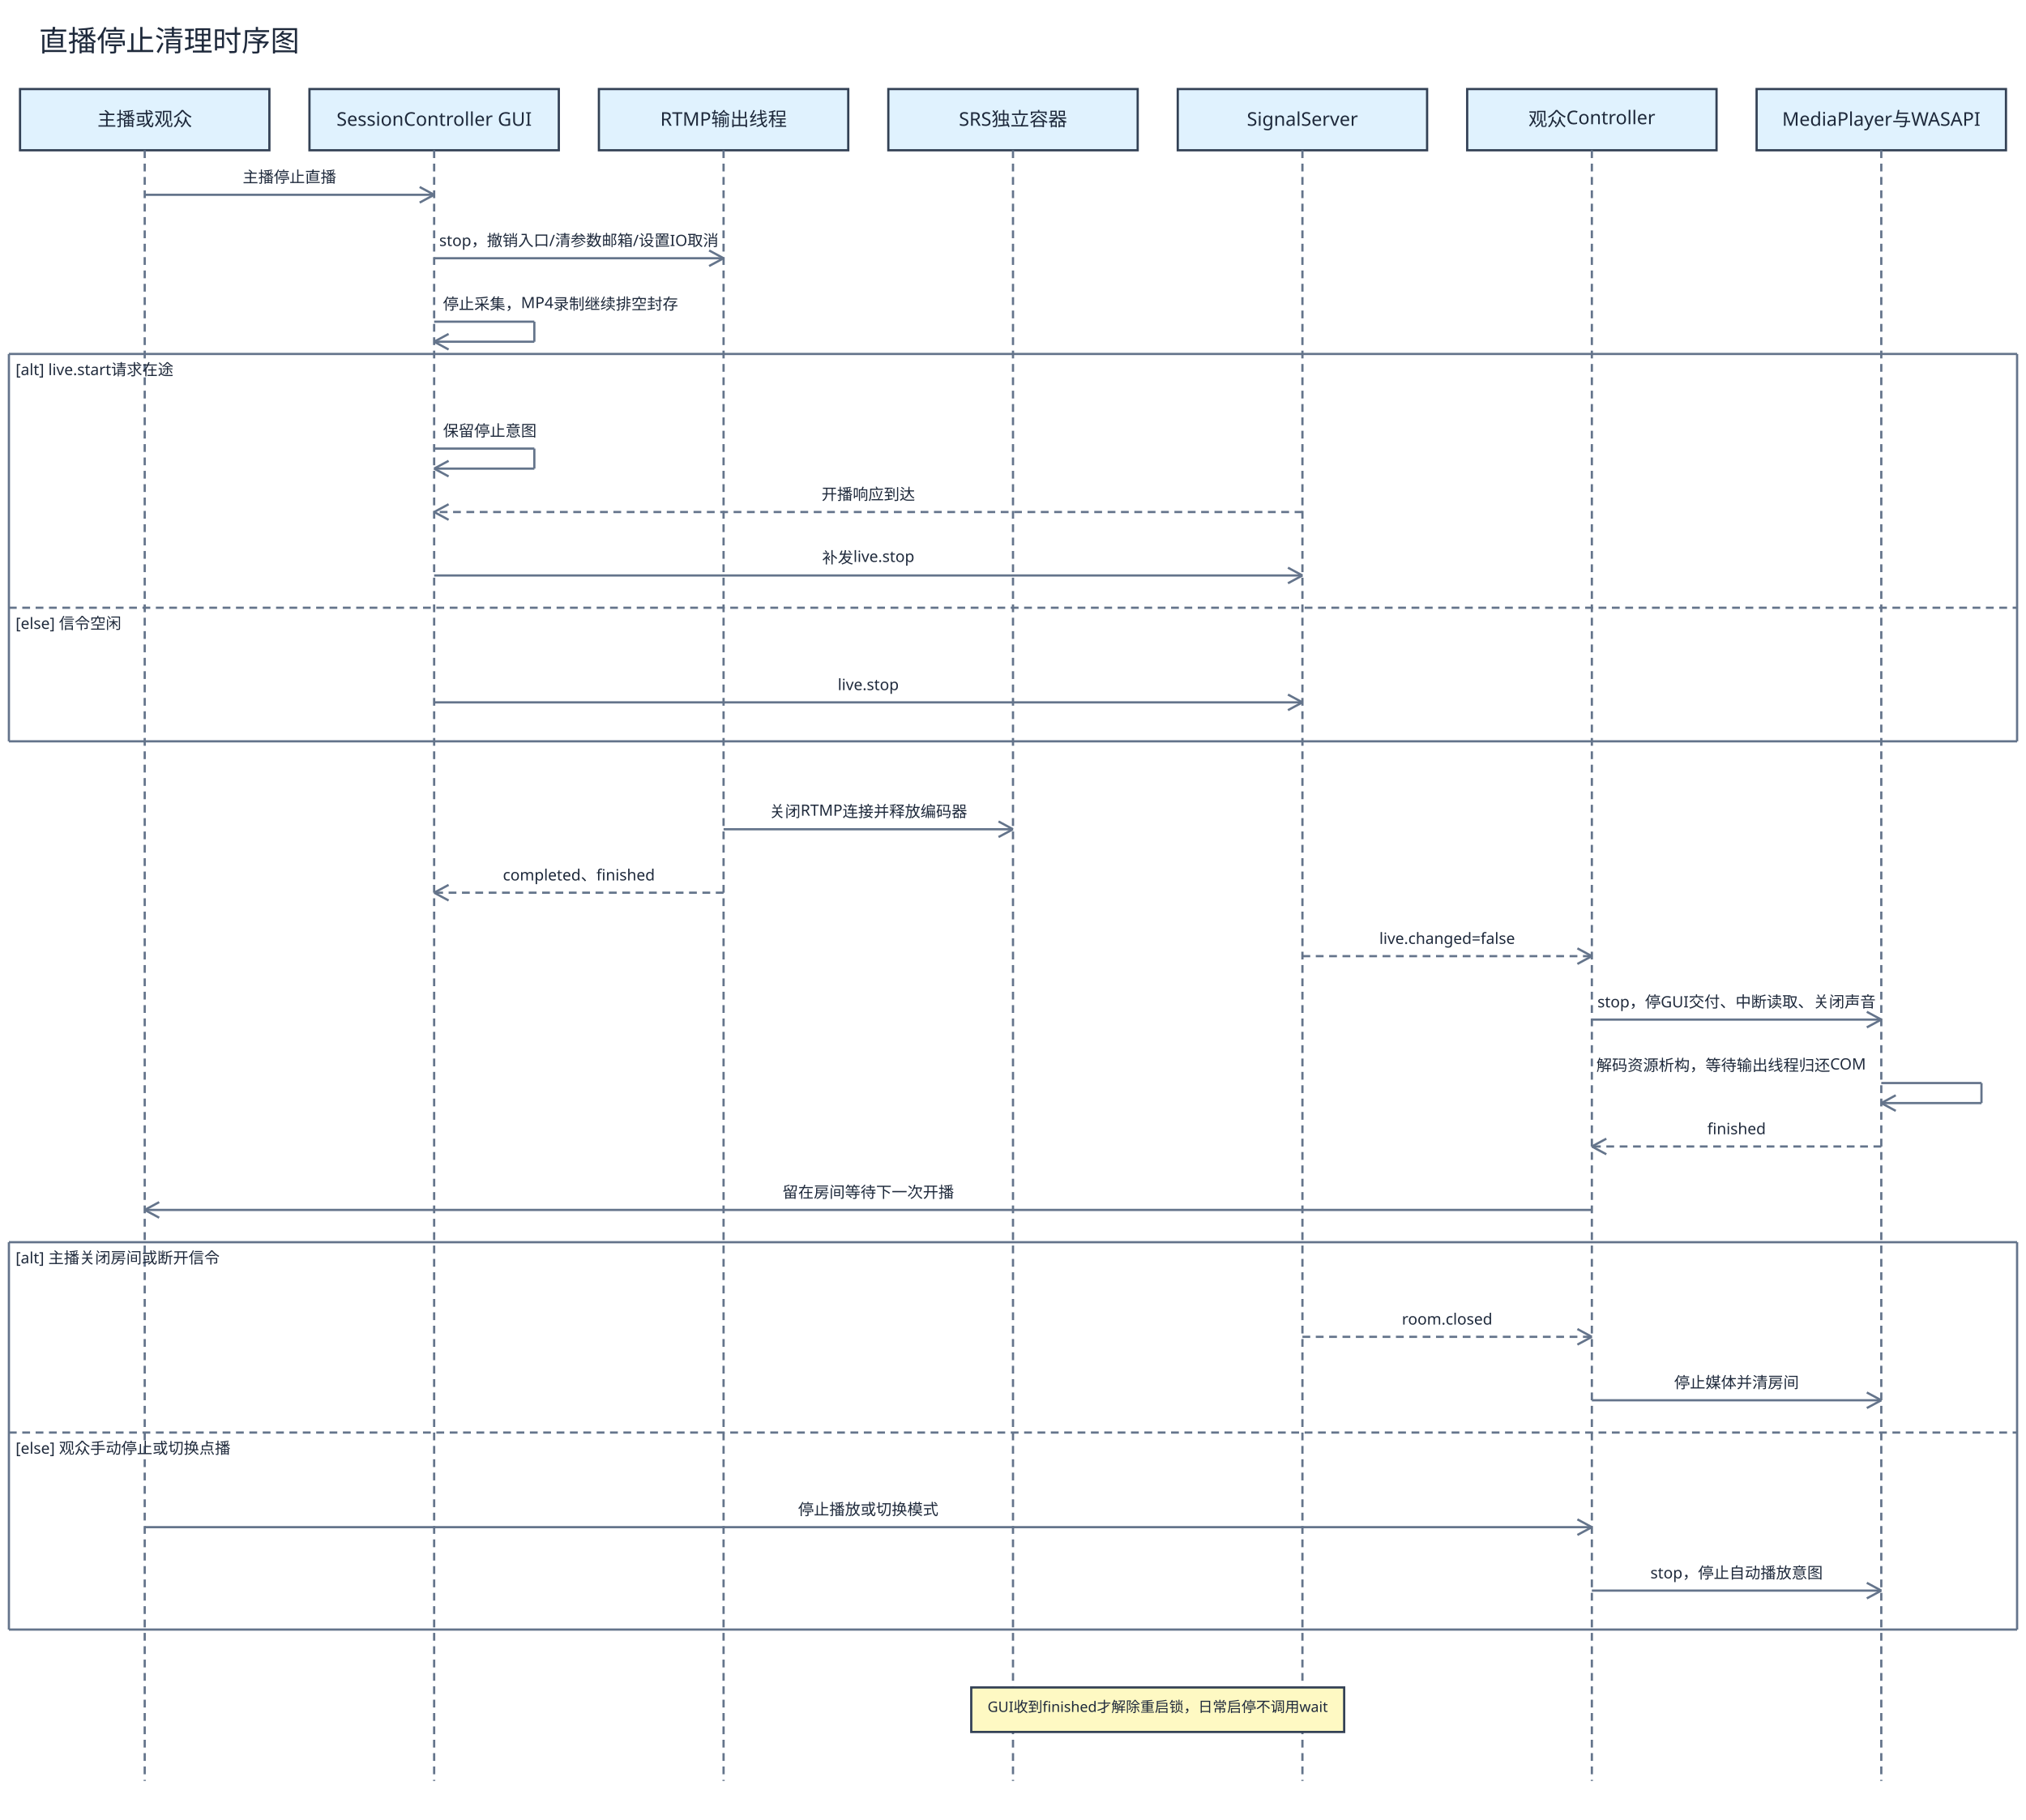
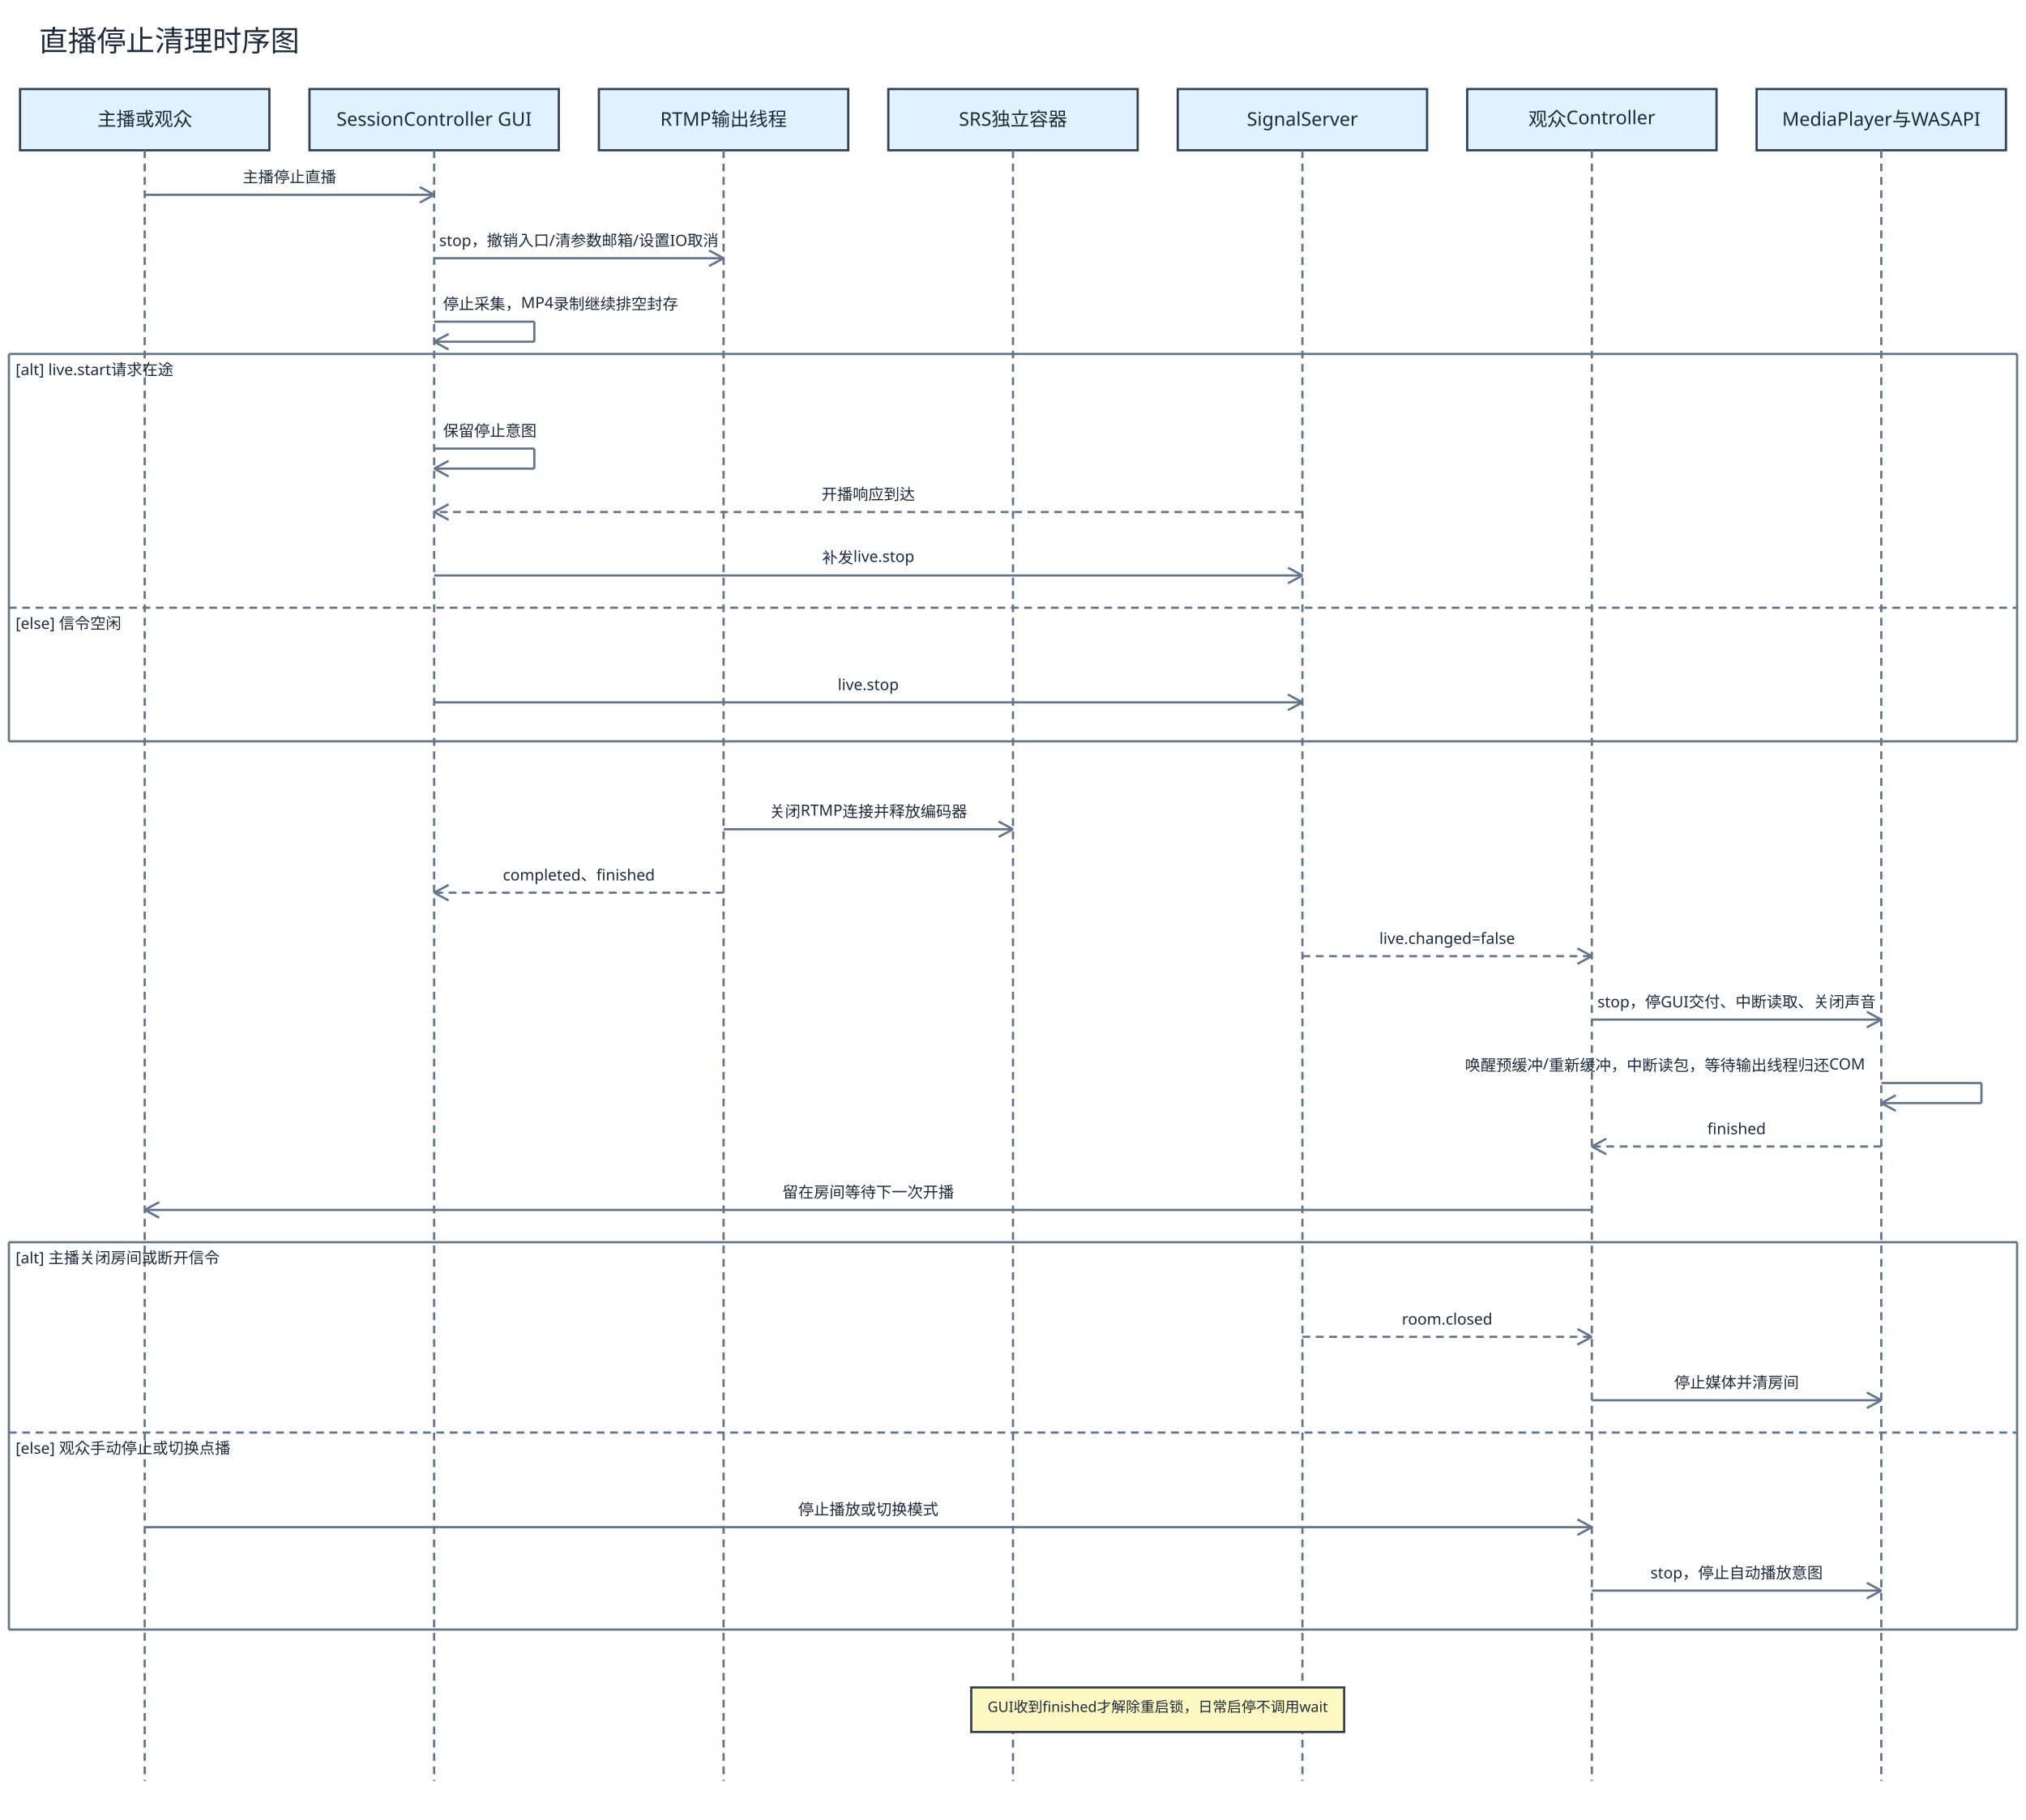
<svg xmlns="http://www.w3.org/2000/svg" width="1820" height="1635" viewBox="0 0 1820 1635">
  <text x="35" y="46" fill="#1e293b" font-family="Microsoft YaHei, sans-serif" font-size="26" text-anchor="start">直播停止清理时序图</text>
  <rect x="18.0" y="80" width="224" height="55" fill="#e0f2fe" stroke="#334155" stroke-width="2" />
  <text x="130.0" y="113" fill="#1e293b" font-family="Microsoft YaHei, sans-serif" font-size="17" text-anchor="middle">主播或观众</text>
  <line x1="130.0" y1="135" x2="130.0" y2="1600" stroke="#64748b" stroke-width="2" stroke-dasharray="7 5" />
  <rect x="278.0" y="80" width="224" height="55" fill="#e0f2fe" stroke="#334155" stroke-width="2" />
  <text x="390.0" y="113" fill="#1e293b" font-family="Microsoft YaHei, sans-serif" font-size="17" text-anchor="middle">SessionController GUI</text>
  <line x1="390.0" y1="135" x2="390.0" y2="1600" stroke="#64748b" stroke-width="2" stroke-dasharray="7 5" />
  <rect x="538.0" y="80" width="224" height="55" fill="#e0f2fe" stroke="#334155" stroke-width="2" />
  <text x="650.0" y="113" fill="#1e293b" font-family="Microsoft YaHei, sans-serif" font-size="17" text-anchor="middle">RTMP输出线程</text>
  <line x1="650.0" y1="135" x2="650.0" y2="1600" stroke="#64748b" stroke-width="2" stroke-dasharray="7 5" />
  <rect x="798.0" y="80" width="224" height="55" fill="#e0f2fe" stroke="#334155" stroke-width="2" />
  <text x="910.0" y="113" fill="#1e293b" font-family="Microsoft YaHei, sans-serif" font-size="17" text-anchor="middle">SRS独立容器</text>
  <line x1="910.0" y1="135" x2="910.0" y2="1600" stroke="#64748b" stroke-width="2" stroke-dasharray="7 5" />
  <rect x="1058.0" y="80" width="224" height="55" fill="#e0f2fe" stroke="#334155" stroke-width="2" />
  <text x="1170.0" y="113" fill="#1e293b" font-family="Microsoft YaHei, sans-serif" font-size="17" text-anchor="middle">SignalServer</text>
  <line x1="1170.0" y1="135" x2="1170.0" y2="1600" stroke="#64748b" stroke-width="2" stroke-dasharray="7 5" />
  <rect x="1318.0" y="80" width="224" height="55" fill="#e0f2fe" stroke="#334155" stroke-width="2" />
  <text x="1430.0" y="113" fill="#1e293b" font-family="Microsoft YaHei, sans-serif" font-size="17" text-anchor="middle">观众Controller</text>
  <line x1="1430.0" y1="135" x2="1430.0" y2="1600" stroke="#64748b" stroke-width="2" stroke-dasharray="7 5" />
  <rect x="1578.0" y="80" width="224" height="55" fill="#e0f2fe" stroke="#334155" stroke-width="2" />
  <text x="1690.0" y="113" fill="#1e293b" font-family="Microsoft YaHei, sans-serif" font-size="17" text-anchor="middle">MediaPlayer与WASAPI</text>
  <line x1="1690.0" y1="135" x2="1690.0" y2="1600" stroke="#64748b" stroke-width="2" stroke-dasharray="7 5" />
  <line x1="130.0" y1="175" x2="390.0" y2="175" stroke="#64748b" stroke-width="2" />
  <line x1="390.0" y1="175" x2="377.0" y2="182.0" stroke="#64748b" stroke-width="2" />
  <line x1="390.0" y1="175" x2="377.0" y2="168.0" stroke="#64748b" stroke-width="2" />
  <text x="260.0" y="164" fill="#1e293b" font-family="Microsoft YaHei, sans-serif" font-size="14" text-anchor="middle">主播停止直播</text>
  <line x1="390.0" y1="232" x2="650.0" y2="232" stroke="#64748b" stroke-width="2" />
  <line x1="650.0" y1="232" x2="637.0" y2="239.0" stroke="#64748b" stroke-width="2" />
  <line x1="650.0" y1="232" x2="637.0" y2="225.0" stroke="#64748b" stroke-width="2" />
  <text x="520.0" y="221" fill="#1e293b" font-family="Microsoft YaHei, sans-serif" font-size="14" text-anchor="middle">stop，撤销入口/清参数邮箱/设置IO取消</text>
  <line x1="390.0" y1="289" x2="480.0" y2="289" stroke="#64748b" stroke-width="2" />
  <line x1="480.0" y1="289" x2="480.0" y2="307" stroke="#64748b" stroke-width="2" />
  <line x1="480.0" y1="307" x2="390.0" y2="307" stroke="#64748b" stroke-width="2" />
  <line x1="390.0" y1="307" x2="403.0" y2="300.0" stroke="#64748b" stroke-width="2" />
  <line x1="390.0" y1="307" x2="403.0" y2="314.0" stroke="#64748b" stroke-width="2" />
  <text x="398.0" y="278" fill="#1e293b" font-family="Microsoft YaHei, sans-serif" font-size="14" text-anchor="start">停止采集，MP4录制继续排空封存</text>
  <text x="14" y="337" fill="#1e293b" font-family="Microsoft YaHei, sans-serif" font-size="14" text-anchor="start">[alt] live.start请求在途</text>
  <line x1="8" y1="318" x2="1812" y2="318" stroke="#64748b" stroke-width="2" />
  <line x1="390.0" y1="403" x2="480.0" y2="403" stroke="#64748b" stroke-width="2" />
  <line x1="480.0" y1="403" x2="480.0" y2="421" stroke="#64748b" stroke-width="2" />
  <line x1="480.0" y1="421" x2="390.0" y2="421" stroke="#64748b" stroke-width="2" />
  <line x1="390.0" y1="421" x2="403.0" y2="414.0" stroke="#64748b" stroke-width="2" />
  <line x1="390.0" y1="421" x2="403.0" y2="428.0" stroke="#64748b" stroke-width="2" />
  <text x="398.0" y="392" fill="#1e293b" font-family="Microsoft YaHei, sans-serif" font-size="14" text-anchor="start">保留停止意图</text>
  <line x1="1170.0" y1="460" x2="390.0" y2="460" stroke="#64748b" stroke-width="2" stroke-dasharray="7 5" />
  <line x1="390.0" y1="460" x2="403.0" y2="453.0" stroke="#64748b" stroke-width="2" />
  <line x1="390.0" y1="460" x2="403.0" y2="467.0" stroke="#64748b" stroke-width="2" />
  <text x="780.0" y="449" fill="#1e293b" font-family="Microsoft YaHei, sans-serif" font-size="14" text-anchor="middle">开播响应到达</text>
  <line x1="390.0" y1="517" x2="1170.0" y2="517" stroke="#64748b" stroke-width="2" />
  <line x1="1170.0" y1="517" x2="1157.0" y2="524.0" stroke="#64748b" stroke-width="2" />
  <line x1="1170.0" y1="517" x2="1157.0" y2="510.0" stroke="#64748b" stroke-width="2" />
  <text x="780.0" y="506" fill="#1e293b" font-family="Microsoft YaHei, sans-serif" font-size="14" text-anchor="middle">补发live.stop</text>
  <line x1="8" y1="546" x2="1812" y2="546" stroke="#64748b" stroke-width="2" stroke-dasharray="7 5" />
  <text x="14" y="565" fill="#1e293b" font-family="Microsoft YaHei, sans-serif" font-size="14" text-anchor="start">[else] 信令空闲</text>
  <line x1="390.0" y1="631" x2="1170.0" y2="631" stroke="#64748b" stroke-width="2" />
  <line x1="1170.0" y1="631" x2="1157.0" y2="638.0" stroke="#64748b" stroke-width="2" />
  <line x1="1170.0" y1="631" x2="1157.0" y2="624.0" stroke="#64748b" stroke-width="2" />
  <text x="780.0" y="620" fill="#1e293b" font-family="Microsoft YaHei, sans-serif" font-size="14" text-anchor="middle">live.stop</text>
  <line x1="8" y1="318" x2="8" y2="666" stroke="#64748b" stroke-width="2" />
  <line x1="1812" y1="318" x2="1812" y2="666" stroke="#64748b" stroke-width="2" />
  <line x1="8" y1="666" x2="1812" y2="666" stroke="#64748b" stroke-width="2" />
  <line x1="650.0" y1="745" x2="910.0" y2="745" stroke="#64748b" stroke-width="2" />
  <line x1="910.0" y1="745" x2="897.0" y2="752.0" stroke="#64748b" stroke-width="2" />
  <line x1="910.0" y1="745" x2="897.0" y2="738.0" stroke="#64748b" stroke-width="2" />
  <text x="780.0" y="734" fill="#1e293b" font-family="Microsoft YaHei, sans-serif" font-size="14" text-anchor="middle">关闭RTMP连接并释放编码器</text>
  <line x1="650.0" y1="802" x2="390.0" y2="802" stroke="#64748b" stroke-width="2" stroke-dasharray="7 5" />
  <line x1="390.0" y1="802" x2="403.0" y2="795.0" stroke="#64748b" stroke-width="2" />
  <line x1="390.0" y1="802" x2="403.0" y2="809.0" stroke="#64748b" stroke-width="2" />
  <text x="520.0" y="791" fill="#1e293b" font-family="Microsoft YaHei, sans-serif" font-size="14" text-anchor="middle">completed、finished</text>
  <line x1="1170.0" y1="859" x2="1430.0" y2="859" stroke="#64748b" stroke-width="2" stroke-dasharray="7 5" />
  <line x1="1430.0" y1="859" x2="1417.0" y2="866.0" stroke="#64748b" stroke-width="2" />
  <line x1="1430.0" y1="859" x2="1417.0" y2="852.0" stroke="#64748b" stroke-width="2" />
  <text x="1300.0" y="848" fill="#1e293b" font-family="Microsoft YaHei, sans-serif" font-size="14" text-anchor="middle">live.changed=false</text>
  <line x1="1430.0" y1="916" x2="1690.0" y2="916" stroke="#64748b" stroke-width="2" />
  <line x1="1690.0" y1="916" x2="1677.0" y2="923.0" stroke="#64748b" stroke-width="2" />
  <line x1="1690.0" y1="916" x2="1677.0" y2="909.0" stroke="#64748b" stroke-width="2" />
  <text x="1560.0" y="905" fill="#1e293b" font-family="Microsoft YaHei, sans-serif" font-size="14" text-anchor="middle">stop，停GUI交付、中断读取、关闭声音</text>
  <line x1="1690.0" y1="973" x2="1780.0" y2="973" stroke="#64748b" stroke-width="2" />
  <line x1="1780.0" y1="973" x2="1780.0" y2="991" stroke="#64748b" stroke-width="2" />
  <line x1="1780.0" y1="991" x2="1690.0" y2="991" stroke="#64748b" stroke-width="2" />
  <line x1="1690.0" y1="991" x2="1703.0" y2="984.0" stroke="#64748b" stroke-width="2" />
  <line x1="1690.0" y1="991" x2="1703.0" y2="998.0" stroke="#64748b" stroke-width="2" />
-   <text x="1434.0" y="962" fill="#1e293b" font-family="Microsoft YaHei, sans-serif" font-size="14" text-anchor="start">解码资源析构，等待输出线程归还COM</text>
+   <text x="1316.0" y="962" fill="#1e293b" font-family="Microsoft YaHei, sans-serif" font-size="14" text-anchor="start">唤醒预缓冲/重新缓冲，中断读包，等待输出线程归还COM</text>
  <line x1="1690.0" y1="1030" x2="1430.0" y2="1030" stroke="#64748b" stroke-width="2" stroke-dasharray="7 5" />
  <line x1="1430.0" y1="1030" x2="1443.0" y2="1023.0" stroke="#64748b" stroke-width="2" />
  <line x1="1430.0" y1="1030" x2="1443.0" y2="1037.0" stroke="#64748b" stroke-width="2" />
  <text x="1560.0" y="1019" fill="#1e293b" font-family="Microsoft YaHei, sans-serif" font-size="14" text-anchor="middle">finished</text>
  <line x1="1430.0" y1="1087" x2="130.0" y2="1087" stroke="#64748b" stroke-width="2" />
  <line x1="130.0" y1="1087" x2="143.0" y2="1080.0" stroke="#64748b" stroke-width="2" />
  <line x1="130.0" y1="1087" x2="143.0" y2="1094.0" stroke="#64748b" stroke-width="2" />
  <text x="780.0" y="1076" fill="#1e293b" font-family="Microsoft YaHei, sans-serif" font-size="14" text-anchor="middle">留在房间等待下一次开播</text>
  <text x="14" y="1135" fill="#1e293b" font-family="Microsoft YaHei, sans-serif" font-size="14" text-anchor="start">[alt] 主播关闭房间或断开信令</text>
  <line x1="8" y1="1116" x2="1812" y2="1116" stroke="#64748b" stroke-width="2" />
  <line x1="1170.0" y1="1201" x2="1430.0" y2="1201" stroke="#64748b" stroke-width="2" stroke-dasharray="7 5" />
  <line x1="1430.0" y1="1201" x2="1417.0" y2="1208.0" stroke="#64748b" stroke-width="2" />
  <line x1="1430.0" y1="1201" x2="1417.0" y2="1194.0" stroke="#64748b" stroke-width="2" />
  <text x="1300.0" y="1190" fill="#1e293b" font-family="Microsoft YaHei, sans-serif" font-size="14" text-anchor="middle">room.closed</text>
  <line x1="1430.0" y1="1258" x2="1690.0" y2="1258" stroke="#64748b" stroke-width="2" />
  <line x1="1690.0" y1="1258" x2="1677.0" y2="1265.0" stroke="#64748b" stroke-width="2" />
  <line x1="1690.0" y1="1258" x2="1677.0" y2="1251.0" stroke="#64748b" stroke-width="2" />
  <text x="1560.0" y="1247" fill="#1e293b" font-family="Microsoft YaHei, sans-serif" font-size="14" text-anchor="middle">停止媒体并清房间</text>
  <line x1="8" y1="1287" x2="1812" y2="1287" stroke="#64748b" stroke-width="2" stroke-dasharray="7 5" />
  <text x="14" y="1306" fill="#1e293b" font-family="Microsoft YaHei, sans-serif" font-size="14" text-anchor="start">[else] 观众手动停止或切换点播</text>
  <line x1="130.0" y1="1372" x2="1430.0" y2="1372" stroke="#64748b" stroke-width="2" />
  <line x1="1430.0" y1="1372" x2="1417.0" y2="1379.0" stroke="#64748b" stroke-width="2" />
  <line x1="1430.0" y1="1372" x2="1417.0" y2="1365.0" stroke="#64748b" stroke-width="2" />
  <text x="780.0" y="1361" fill="#1e293b" font-family="Microsoft YaHei, sans-serif" font-size="14" text-anchor="middle">停止播放或切换模式</text>
  <line x1="1430.0" y1="1429" x2="1690.0" y2="1429" stroke="#64748b" stroke-width="2" />
  <line x1="1690.0" y1="1429" x2="1677.0" y2="1436.0" stroke="#64748b" stroke-width="2" />
  <line x1="1690.0" y1="1429" x2="1677.0" y2="1422.0" stroke="#64748b" stroke-width="2" />
  <text x="1560.0" y="1418" fill="#1e293b" font-family="Microsoft YaHei, sans-serif" font-size="14" text-anchor="middle">stop，停止自动播放意图</text>
  <line x1="8" y1="1116" x2="8" y2="1464" stroke="#64748b" stroke-width="2" />
  <line x1="1812" y1="1116" x2="1812" y2="1464" stroke="#64748b" stroke-width="2" />
  <line x1="8" y1="1464" x2="1812" y2="1464" stroke="#64748b" stroke-width="2" />
  <rect x="872.5" y="1516" width="335.0" height="40" fill="#fef9c3" stroke="#334155" stroke-width="2" />
  <text x="1040.0" y="1538" fill="#1e293b" font-family="Microsoft YaHei, sans-serif" font-size="13" text-anchor="middle">GUI收到finished才解除重启锁，日常启停不调用wait</text>
</svg>
